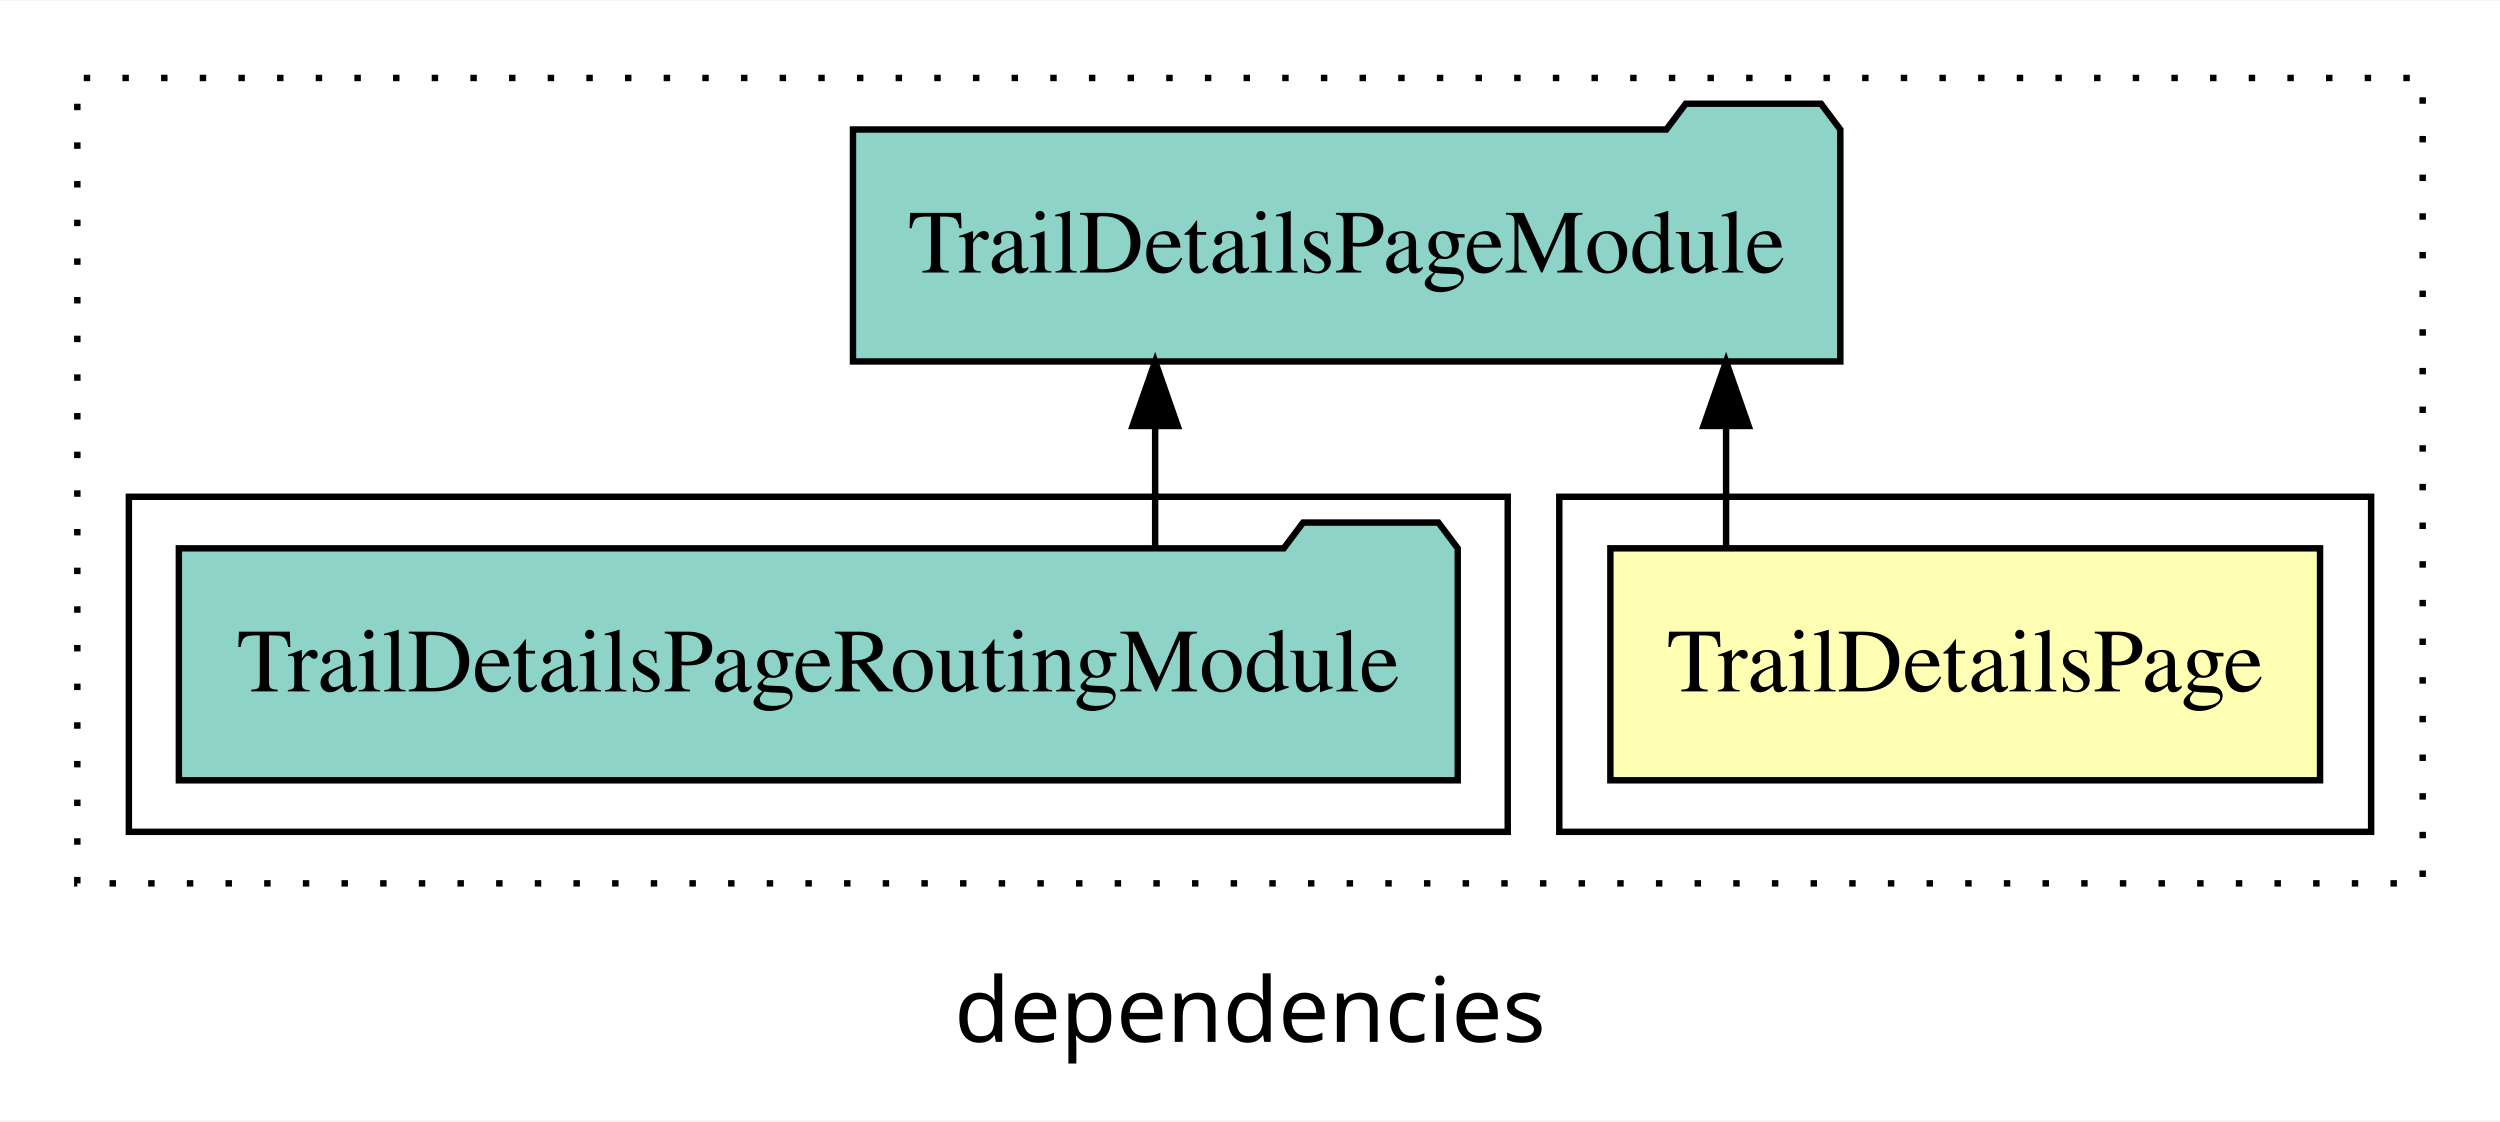
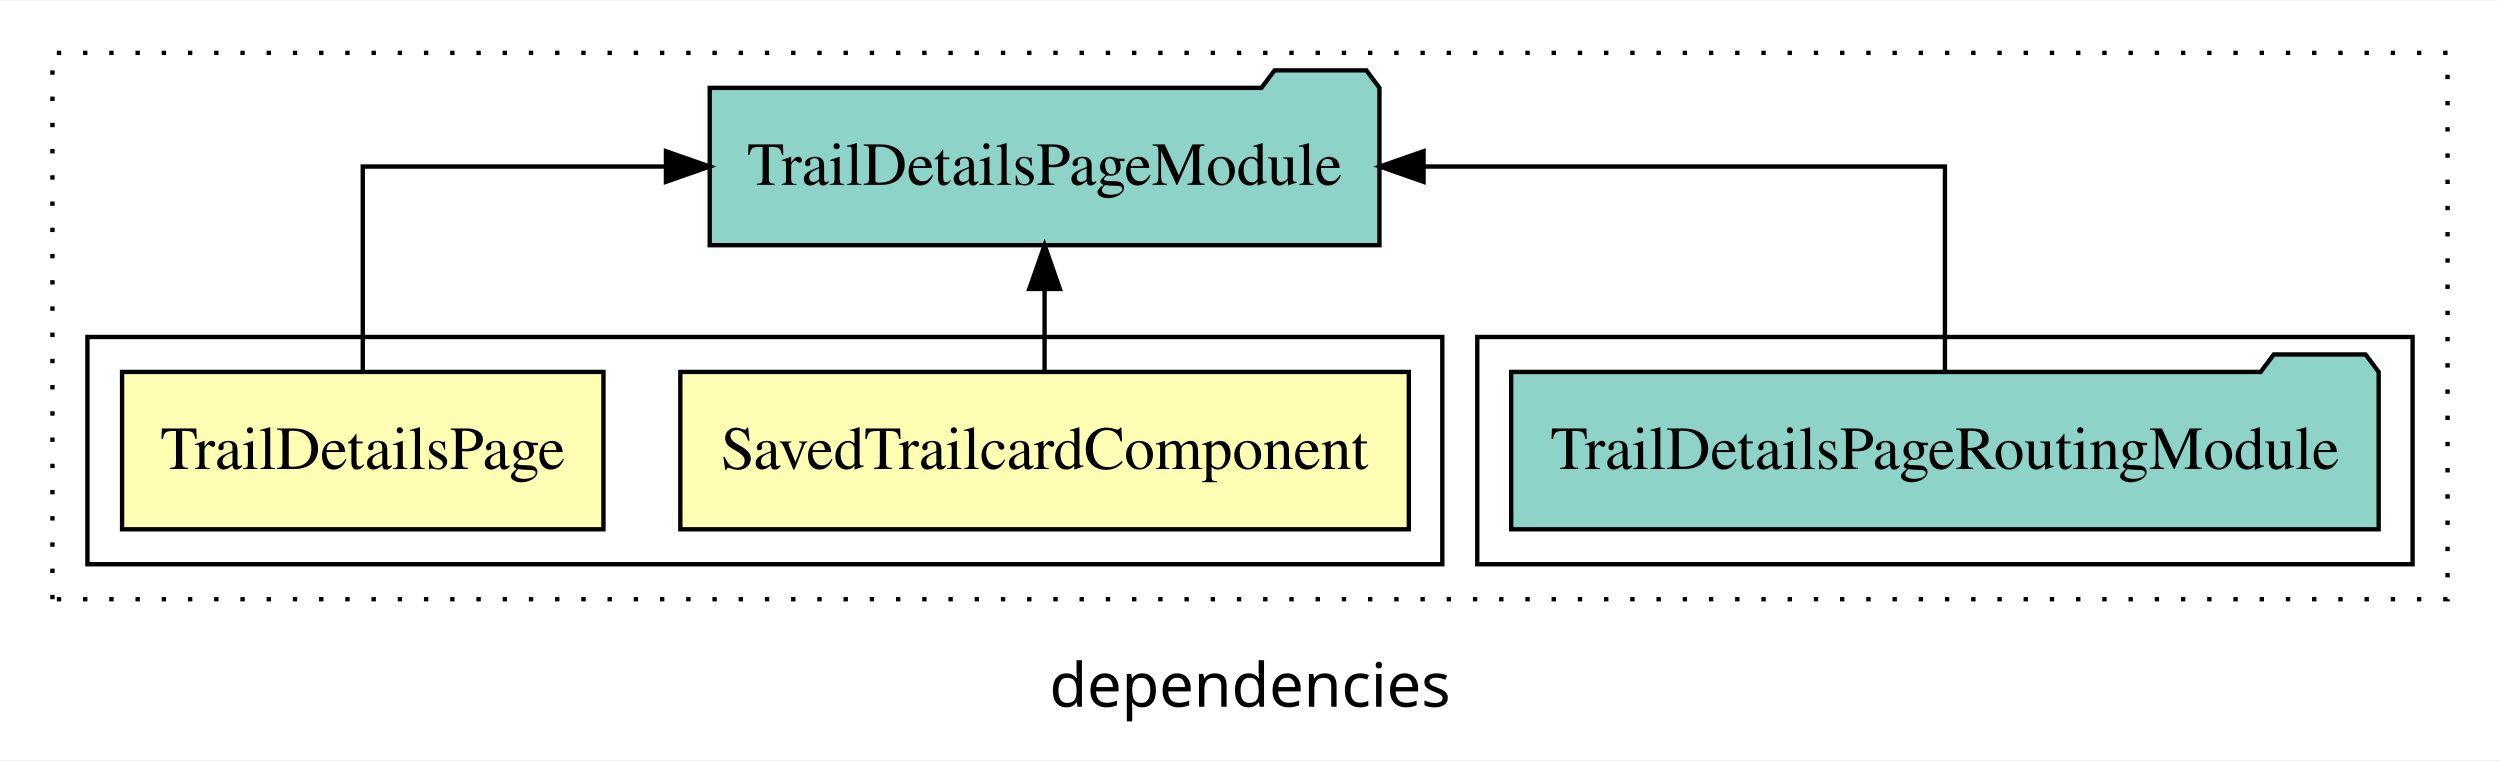
- <svg xmlns="http://www.w3.org/2000/svg" width="388pt" height="174pt" viewBox="0.00 0.00 388.00 173.80">
+ <svg xmlns="http://www.w3.org/2000/svg" width="572pt" height="174pt" viewBox="0.00 0.00 572.00 173.80">
  <g id="graph0" class="graph" transform="scale(1 1) rotate(0) translate(4 169.8)">
-     <polygon fill="white" stroke="transparent" points="-4,4 -4,-169.8 384,-169.8 384,4 -4,4" />
-     <text text-anchor="middle" x="190" y="-8.2" font-family="sans-serif" font-size="14.00">dependencies</text>
+     <polygon fill="white" stroke="transparent" points="-4,4 -4,-169.8 568,-169.8 568,4 -4,4" />
+     <text text-anchor="middle" x="282" y="-8.2" font-family="sans-serif" font-size="14.00">dependencies</text>
    <g id="clust1" class="cluster">
-       <polygon fill="none" stroke="black" stroke-dasharray="1,5" points="8,-32.8 8,-157.8 372,-157.8 372,-32.8 8,-32.8" />
+       <polygon fill="none" stroke="black" stroke-dasharray="1,5" points="8,-32.8 8,-157.8 556,-157.8 556,-32.8 8,-32.8" />
+     </g>
+     <g id="clust5" class="cluster">
+       <polygon fill="none" stroke="black" points="334,-40.8 334,-92.8 548,-92.8 548,-40.8 334,-40.8" />
    </g>
    <g id="clust2" class="cluster">
-       <polygon fill="none" stroke="black" points="238,-40.8 238,-92.8 364,-92.8 364,-40.8 238,-40.8" />
-     </g>
-     <g id="clust4" class="cluster">
-       <polygon fill="none" stroke="black" points="16,-40.8 16,-92.8 230,-92.8 230,-40.8 16,-40.8" />
+       <polygon fill="none" stroke="black" points="16,-40.8 16,-92.8 326,-92.8 326,-40.8 16,-40.8" />
    </g>
    <g id="node1" class="node">
-       <polygon fill="#ffffb3" stroke="black" points="356.07,-84.8 245.93,-84.8 245.93,-48.8 356.07,-48.8 356.07,-84.8" />
-       <text text-anchor="middle" x="301" y="-62.6" font-family="Times,serif" font-size="14.00">TrailDetailsPage</text>
+       <polygon fill="#ffffb3" stroke="black" points="318.34,-84.8 151.66,-84.8 151.66,-48.8 318.34,-48.8 318.34,-84.8" />
+       <text text-anchor="middle" x="235" y="-62.6" font-family="Times,serif" font-size="14.00">SavedTrailcardComponent</text>
+     </g>
+     <g id="node3" class="node">
+       <polygon fill="#8dd3c7" stroke="black" points="311.62,-149.8 308.62,-153.8 287.62,-153.8 284.62,-149.8 158.38,-149.8 158.38,-113.8 311.62,-113.8 311.62,-149.8" />
+       <text text-anchor="middle" x="235" y="-127.6" font-family="Times,serif" font-size="14.00">TrailDetailsPageModule</text>
+     </g>
+     <g id="edge1" class="edge">
+       <path fill="none" stroke="black" d="M235,-84.91C235,-84.91 235,-103.79 235,-103.79" />
+       <polygon fill="black" stroke="black" points="231.5,-103.79 235,-113.79 238.5,-103.79 231.5,-103.79" />
    </g>
    <g id="node2" class="node">
-       <polygon fill="#8dd3c7" stroke="black" points="281.62,-149.8 278.62,-153.8 257.62,-153.8 254.62,-149.8 128.38,-149.8 128.38,-113.8 281.62,-113.8 281.62,-149.8" />
-       <text text-anchor="middle" x="205" y="-127.6" font-family="Times,serif" font-size="14.00">TrailDetailsPageModule</text>
-     </g>
-     <g id="edge1" class="edge">
-       <path fill="none" stroke="black" d="M263.89,-84.91C263.89,-84.91 263.89,-103.79 263.89,-103.79" />
-       <polygon fill="black" stroke="black" points="260.39,-103.79 263.89,-113.79 267.39,-103.79 260.39,-103.79" />
-     </g>
-     <g id="node3" class="node">
-       <polygon fill="#8dd3c7" stroke="black" points="222.24,-84.8 219.24,-88.8 198.24,-88.8 195.24,-84.8 23.76,-84.8 23.76,-48.8 222.24,-48.8 222.24,-84.8" />
-       <text text-anchor="middle" x="123" y="-62.6" font-family="Times,serif" font-size="14.00">TrailDetailsPageRoutingModule</text>
+       <polygon fill="#ffffb3" stroke="black" points="134.07,-84.8 23.93,-84.8 23.93,-48.8 134.07,-48.8 134.07,-84.8" />
+       <text text-anchor="middle" x="79" y="-62.6" font-family="Times,serif" font-size="14.00">TrailDetailsPage</text>
    </g>
    <g id="edge2" class="edge">
-       <path fill="none" stroke="black" d="M175.28,-84.91C175.28,-84.91 175.28,-103.79 175.28,-103.79" />
-       <polygon fill="black" stroke="black" points="171.78,-103.79 175.28,-113.79 178.78,-103.79 171.78,-103.79" />
+       <path fill="none" stroke="black" d="M79,-84.91C79,-104.14 79,-131.8 79,-131.8 79,-131.8 148.37,-131.8 148.37,-131.8" />
+       <polygon fill="black" stroke="black" points="148.37,-135.3 158.37,-131.8 148.37,-128.3 148.37,-135.3" />
+     </g>
+     <g id="node4" class="node">
+       <polygon fill="#8dd3c7" stroke="black" points="540.24,-84.8 537.24,-88.8 516.24,-88.8 513.24,-84.8 341.76,-84.8 341.76,-48.8 540.24,-48.8 540.24,-84.8" />
+       <text text-anchor="middle" x="441" y="-62.6" font-family="Times,serif" font-size="14.00">TrailDetailsPageRoutingModule</text>
+     </g>
+     <g id="edge3" class="edge">
+       <path fill="none" stroke="black" d="M441,-84.91C441,-104.14 441,-131.8 441,-131.8 441,-131.8 321.71,-131.8 321.71,-131.8" />
+       <polygon fill="black" stroke="black" points="321.71,-128.3 311.71,-131.8 321.71,-135.3 321.71,-128.3" />
    </g>
  </g>
</svg>
